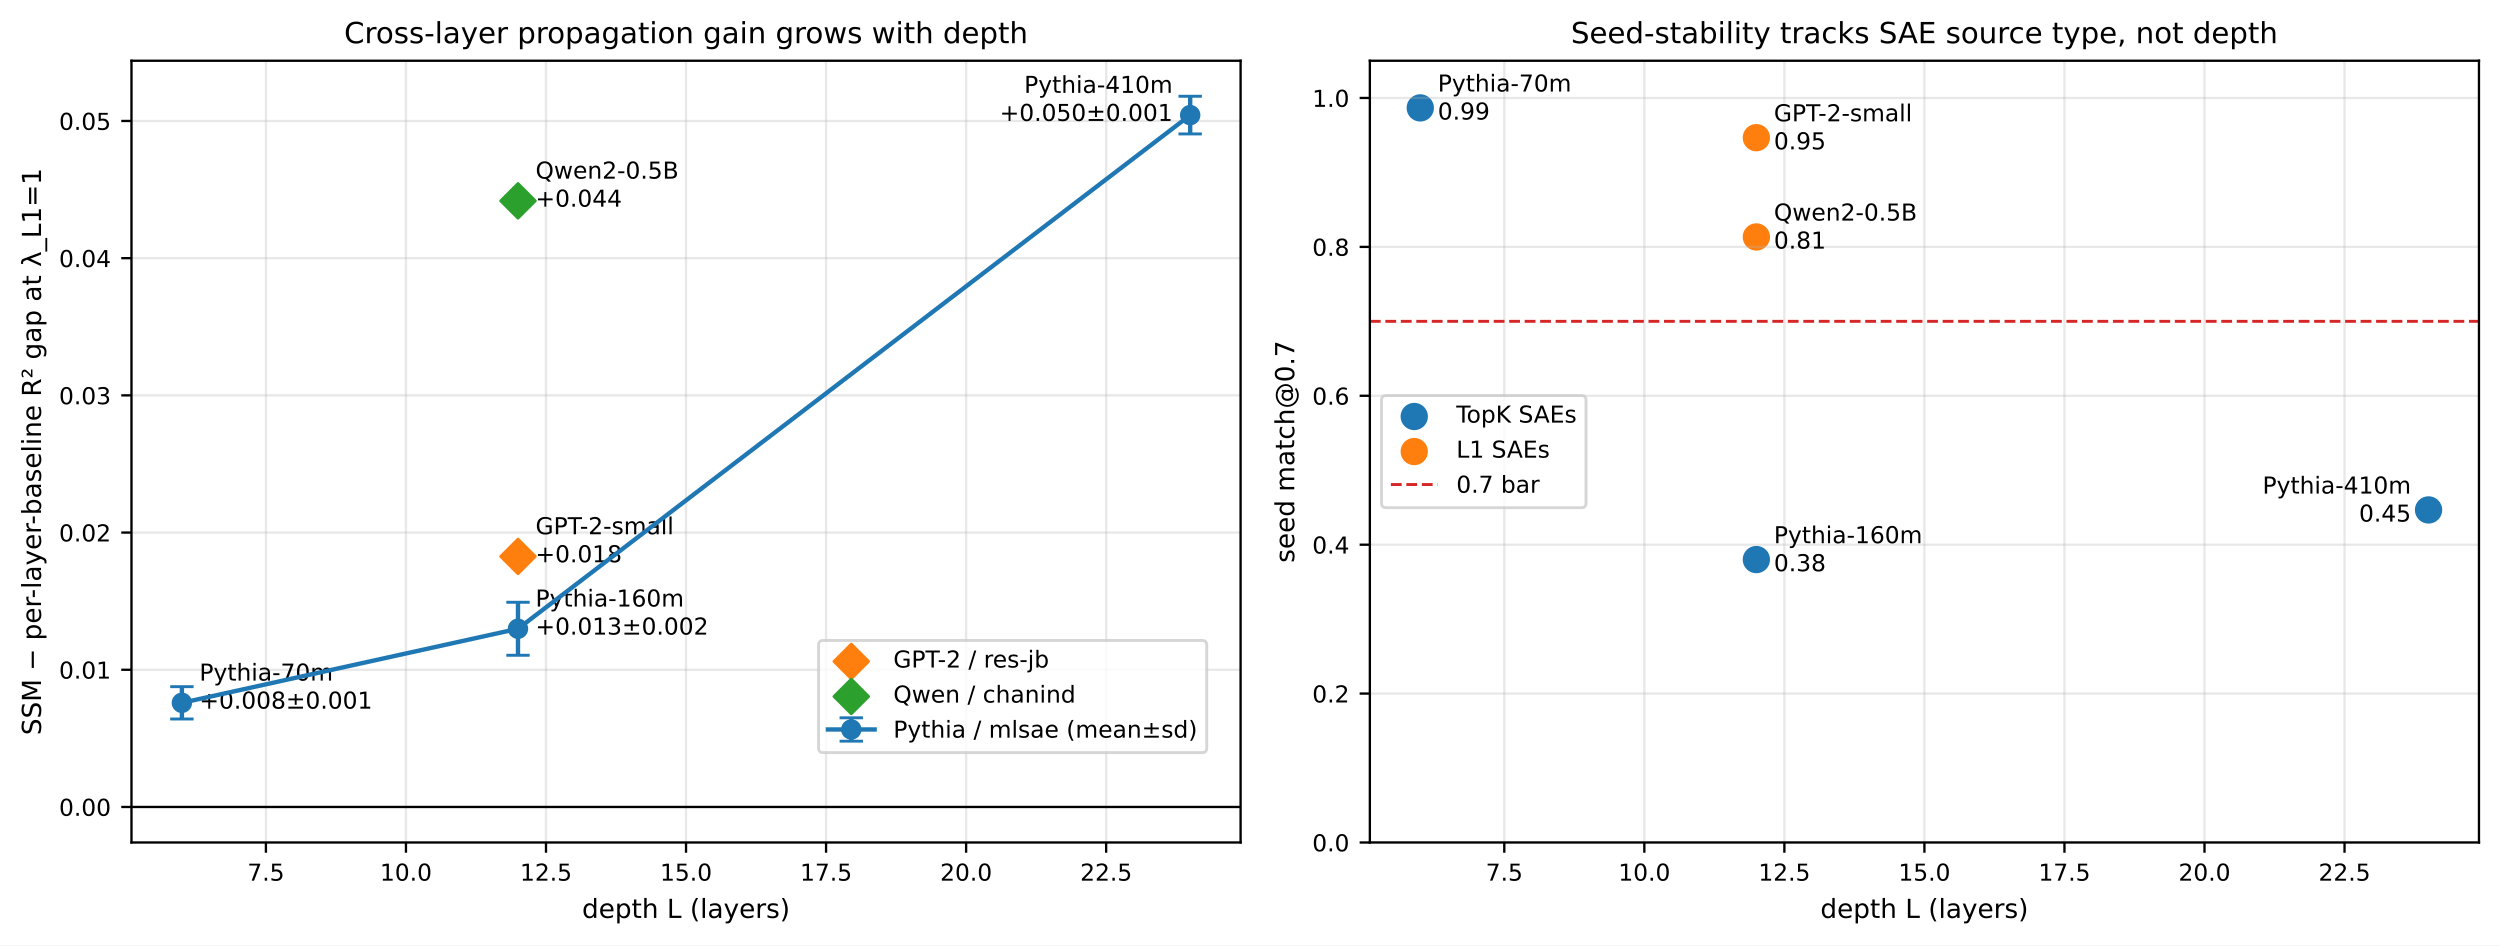
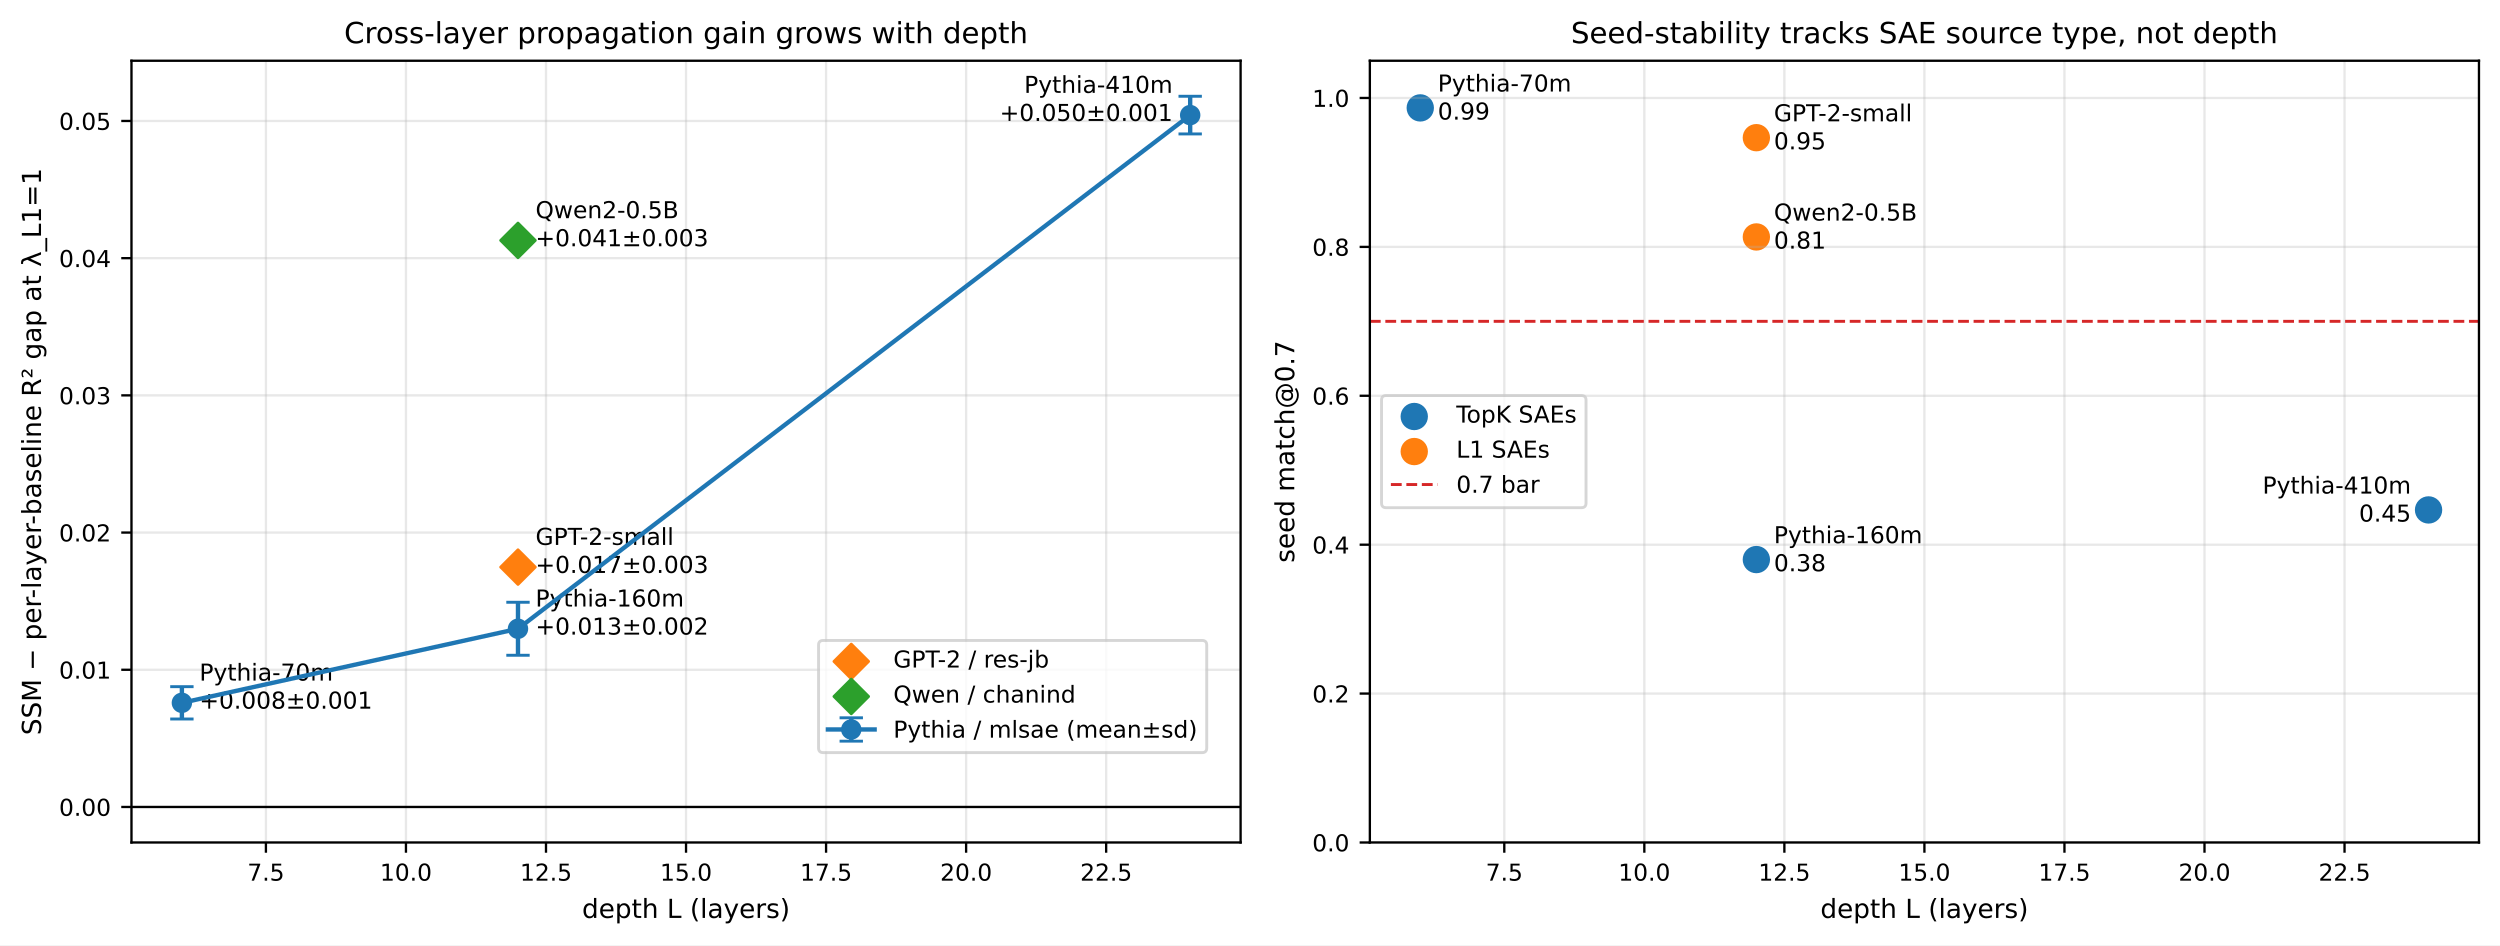
<svg xmlns="http://www.w3.org/2000/svg" xmlns:xlink="http://www.w3.org/1999/xlink" width="855.924pt" height="323.639pt" viewBox="0 0 855.924 323.639" version="1.1">
  <defs>
    <style type="text/css">*{stroke-linejoin: round; stroke-linecap: butt}</style>
  </defs>
  <g id="figure_1">
    <g id="patch_1">
      <path d="M 0 323.639  L 855.924 323.639  L 855.924 0  L 0 0  z " style="fill: #ffffff" />
    </g>
    <g id="axes_1">
      <g id="patch_2">
        <path d="M 45.013 288.439  L 424.742 288.439  L 424.742 20.798  L 45.013 20.798  z " style="fill: #ffffff" />
      </g>
      <g id="matplotlib.axis_1">
        <g id="xtick_1">
          <g id="line2d_1">
            <path d="M 91.041 288.439  L 91.041 20.798  " clip-path="url(#pa5ea09bfef)" style="fill: none; stroke: #b0b0b0; stroke-opacity: 0.3; stroke-width: 0.8; stroke-linecap: square" />
          </g>
          <g id="line2d_2">
            <defs>
              <path id="m513581c044" d="M 0 0  L 0 3.5  " style="stroke: #000000; stroke-width: 0.8" />
            </defs>
            <g>
              <use xlink:href="#m513581c044" x="91.041" y="288.439" style="stroke: #000000; stroke-width: 0.8" />
            </g>
          </g>
          <g id="text_1">
            <text style="font-size: 8px; font-family: 'DejaVu Sans', 'Bitstream Vera Sans', 'Computer Modern Sans Serif', 'Lucida Grande', 'Verdana', 'Geneva', 'Lucid', 'Arial', 'Helvetica', 'Avant Garde', sans-serif; text-anchor: middle" x="91.041" y="301.517" transform="rotate(-0 91.04094 301.5168)">7.5</text>
          </g>
        </g>
        <g id="xtick_2">
          <g id="line2d_3">
            <path d="M 138.986 288.439  L 138.986 20.798  " clip-path="url(#pa5ea09bfef)" style="fill: none; stroke: #b0b0b0; stroke-opacity: 0.3; stroke-width: 0.8; stroke-linecap: square" />
          </g>
          <g id="line2d_4">
            <g>
              <use xlink:href="#m513581c044" x="138.986" y="288.439" style="stroke: #000000; stroke-width: 0.8" />
            </g>
          </g>
          <g id="text_2">
            <text style="font-size: 8px; font-family: 'DejaVu Sans', 'Bitstream Vera Sans', 'Computer Modern Sans Serif', 'Lucida Grande', 'Verdana', 'Geneva', 'Lucid', 'Arial', 'Helvetica', 'Avant Garde', sans-serif; text-anchor: middle" x="138.986" y="301.517" transform="rotate(-0 138.9865 301.5168)">10.0</text>
          </g>
        </g>
        <g id="xtick_3">
          <g id="line2d_5">
            <path d="M 186.932 288.439  L 186.932 20.798  " clip-path="url(#pa5ea09bfef)" style="fill: none; stroke: #b0b0b0; stroke-opacity: 0.3; stroke-width: 0.8; stroke-linecap: square" />
          </g>
          <g id="line2d_6">
            <g>
              <use xlink:href="#m513581c044" x="186.932" y="288.439" style="stroke: #000000; stroke-width: 0.8" />
            </g>
          </g>
          <g id="text_3">
            <text style="font-size: 8px; font-family: 'DejaVu Sans', 'Bitstream Vera Sans', 'Computer Modern Sans Serif', 'Lucida Grande', 'Verdana', 'Geneva', 'Lucid', 'Arial', 'Helvetica', 'Avant Garde', sans-serif; text-anchor: middle" x="186.932" y="301.517" transform="rotate(-0 186.932 301.5168)">12.5</text>
          </g>
        </g>
        <g id="xtick_4">
          <g id="line2d_7">
            <path d="M 234.878 288.439  L 234.878 20.798  " clip-path="url(#pa5ea09bfef)" style="fill: none; stroke: #b0b0b0; stroke-opacity: 0.3; stroke-width: 0.8; stroke-linecap: square" />
          </g>
          <g id="line2d_8">
            <g>
              <use xlink:href="#m513581c044" x="234.878" y="288.439" style="stroke: #000000; stroke-width: 0.8" />
            </g>
          </g>
          <g id="text_4">
            <text style="font-size: 8px; font-family: 'DejaVu Sans', 'Bitstream Vera Sans', 'Computer Modern Sans Serif', 'Lucida Grande', 'Verdana', 'Geneva', 'Lucid', 'Arial', 'Helvetica', 'Avant Garde', sans-serif; text-anchor: middle" x="234.878" y="301.517" transform="rotate(-0 234.8776 301.5168)">15.0</text>
          </g>
        </g>
        <g id="xtick_5">
          <g id="line2d_9">
            <path d="M 282.823 288.439  L 282.823 20.798  " clip-path="url(#pa5ea09bfef)" style="fill: none; stroke: #b0b0b0; stroke-opacity: 0.3; stroke-width: 0.8; stroke-linecap: square" />
          </g>
          <g id="line2d_10">
            <g>
              <use xlink:href="#m513581c044" x="282.823" y="288.439" style="stroke: #000000; stroke-width: 0.8" />
            </g>
          </g>
          <g id="text_5">
            <text style="font-size: 8px; font-family: 'DejaVu Sans', 'Bitstream Vera Sans', 'Computer Modern Sans Serif', 'Lucida Grande', 'Verdana', 'Geneva', 'Lucid', 'Arial', 'Helvetica', 'Avant Garde', sans-serif; text-anchor: middle" x="282.823" y="301.517" transform="rotate(-0 282.8232 301.5168)">17.5</text>
          </g>
        </g>
        <g id="xtick_6">
          <g id="line2d_11">
            <path d="M 330.769 288.439  L 330.769 20.798  " clip-path="url(#pa5ea09bfef)" style="fill: none; stroke: #b0b0b0; stroke-opacity: 0.3; stroke-width: 0.8; stroke-linecap: square" />
          </g>
          <g id="line2d_12">
            <g>
              <use xlink:href="#m513581c044" x="330.769" y="288.439" style="stroke: #000000; stroke-width: 0.8" />
            </g>
          </g>
          <g id="text_6">
            <text style="font-size: 8px; font-family: 'DejaVu Sans', 'Bitstream Vera Sans', 'Computer Modern Sans Serif', 'Lucida Grande', 'Verdana', 'Geneva', 'Lucid', 'Arial', 'Helvetica', 'Avant Garde', sans-serif; text-anchor: middle" x="330.769" y="301.517" transform="rotate(-0 330.7687 301.5168)">20.0</text>
          </g>
        </g>
        <g id="xtick_7">
          <g id="line2d_13">
            <path d="M 378.714 288.439  L 378.714 20.798  " clip-path="url(#pa5ea09bfef)" style="fill: none; stroke: #b0b0b0; stroke-opacity: 0.3; stroke-width: 0.8; stroke-linecap: square" />
          </g>
          <g id="line2d_14">
            <g>
              <use xlink:href="#m513581c044" x="378.714" y="288.439" style="stroke: #000000; stroke-width: 0.8" />
            </g>
          </g>
          <g id="text_7">
            <text style="font-size: 8px; font-family: 'DejaVu Sans', 'Bitstream Vera Sans', 'Computer Modern Sans Serif', 'Lucida Grande', 'Verdana', 'Geneva', 'Lucid', 'Arial', 'Helvetica', 'Avant Garde', sans-serif; text-anchor: middle" x="378.714" y="301.517" transform="rotate(-0 378.7143 301.5168)">22.5</text>
          </g>
        </g>
        <g id="text_8">
          <text style="font-size: 9px; font-family: 'DejaVu Sans', 'Bitstream Vera Sans', 'Computer Modern Sans Serif', 'Lucida Grande', 'Verdana', 'Geneva', 'Lucid', 'Arial', 'Helvetica', 'Avant Garde', sans-serif; text-anchor: middle" x="234.878" y="314.277" transform="rotate(-0 234.8776 314.2773)">depth L (layers)</text>
        </g>
      </g>
      <g id="matplotlib.axis_2">
        <g id="ytick_1">
          <g id="line2d_15">
            <path d="M 45.013 276.273  L 424.742 276.273  " clip-path="url(#pa5ea09bfef)" style="fill: none; stroke: #b0b0b0; stroke-opacity: 0.3; stroke-width: 0.8; stroke-linecap: square" />
          </g>
          <g id="line2d_16">
            <defs>
              <path id="m32dd1cf0d6" d="M 0 0  L -3.5 0  " style="stroke: #000000; stroke-width: 0.8" />
            </defs>
            <g>
              <use xlink:href="#m32dd1cf0d6" x="45.013" y="276.273" style="stroke: #000000; stroke-width: 0.8" />
            </g>
          </g>
          <g id="text_9">
            <text style="font-size: 8px; font-family: 'DejaVu Sans', 'Bitstream Vera Sans', 'Computer Modern Sans Serif', 'Lucida Grande', 'Verdana', 'Geneva', 'Lucid', 'Arial', 'Helvetica', 'Avant Garde', sans-serif; text-anchor: end" x="38.013" y="279.312" transform="rotate(-0 38.0132 279.3123)">0.00</text>
          </g>
        </g>
        <g id="ytick_2">
          <g id="line2d_17">
            <path d="M 45.013 229.303  L 424.742 229.303  " clip-path="url(#pa5ea09bfef)" style="fill: none; stroke: #b0b0b0; stroke-opacity: 0.3; stroke-width: 0.8; stroke-linecap: square" />
          </g>
          <g id="line2d_18">
            <g>
              <use xlink:href="#m32dd1cf0d6" x="45.013" y="229.303" style="stroke: #000000; stroke-width: 0.8" />
            </g>
          </g>
          <g id="text_10">
            <text style="font-size: 8px; font-family: 'DejaVu Sans', 'Bitstream Vera Sans', 'Computer Modern Sans Serif', 'Lucida Grande', 'Verdana', 'Geneva', 'Lucid', 'Arial', 'Helvetica', 'Avant Garde', sans-serif; text-anchor: end" x="38.013" y="232.342" transform="rotate(-0 38.0132 232.3422)">0.01</text>
          </g>
        </g>
        <g id="ytick_3">
          <g id="line2d_19">
            <path d="M 45.013 182.333  L 424.742 182.333  " clip-path="url(#pa5ea09bfef)" style="fill: none; stroke: #b0b0b0; stroke-opacity: 0.3; stroke-width: 0.8; stroke-linecap: square" />
          </g>
          <g id="line2d_20">
            <g>
              <use xlink:href="#m32dd1cf0d6" x="45.013" y="182.333" style="stroke: #000000; stroke-width: 0.8" />
            </g>
          </g>
          <g id="text_11">
            <text style="font-size: 8px; font-family: 'DejaVu Sans', 'Bitstream Vera Sans', 'Computer Modern Sans Serif', 'Lucida Grande', 'Verdana', 'Geneva', 'Lucid', 'Arial', 'Helvetica', 'Avant Garde', sans-serif; text-anchor: end" x="38.013" y="185.372" transform="rotate(-0 38.0132 185.3722)">0.02</text>
          </g>
        </g>
        <g id="ytick_4">
          <g id="line2d_21">
            <path d="M 45.013 135.363  L 424.742 135.363  " clip-path="url(#pa5ea09bfef)" style="fill: none; stroke: #b0b0b0; stroke-opacity: 0.3; stroke-width: 0.8; stroke-linecap: square" />
          </g>
          <g id="line2d_22">
            <g>
              <use xlink:href="#m32dd1cf0d6" x="45.013" y="135.363" style="stroke: #000000; stroke-width: 0.8" />
            </g>
          </g>
          <g id="text_12">
            <text style="font-size: 8px; font-family: 'DejaVu Sans', 'Bitstream Vera Sans', 'Computer Modern Sans Serif', 'Lucida Grande', 'Verdana', 'Geneva', 'Lucid', 'Arial', 'Helvetica', 'Avant Garde', sans-serif; text-anchor: end" x="38.013" y="138.402" transform="rotate(-0 38.0132 138.4022)">0.03</text>
          </g>
        </g>
        <g id="ytick_5">
          <g id="line2d_23">
            <path d="M 45.013 88.393  L 424.742 88.393  " clip-path="url(#pa5ea09bfef)" style="fill: none; stroke: #b0b0b0; stroke-opacity: 0.3; stroke-width: 0.8; stroke-linecap: square" />
          </g>
          <g id="line2d_24">
            <g>
              <use xlink:href="#m32dd1cf0d6" x="45.013" y="88.393" style="stroke: #000000; stroke-width: 0.8" />
            </g>
          </g>
          <g id="text_13">
            <text style="font-size: 8px; font-family: 'DejaVu Sans', 'Bitstream Vera Sans', 'Computer Modern Sans Serif', 'Lucida Grande', 'Verdana', 'Geneva', 'Lucid', 'Arial', 'Helvetica', 'Avant Garde', sans-serif; text-anchor: end" x="38.013" y="91.432" transform="rotate(-0 38.0132 91.43219)">0.04</text>
          </g>
        </g>
        <g id="ytick_6">
          <g id="line2d_25">
            <path d="M 45.013 41.423  L 424.742 41.423  " clip-path="url(#pa5ea09bfef)" style="fill: none; stroke: #b0b0b0; stroke-opacity: 0.3; stroke-width: 0.8; stroke-linecap: square" />
          </g>
          <g id="line2d_26">
            <g>
              <use xlink:href="#m32dd1cf0d6" x="45.013" y="41.423" style="stroke: #000000; stroke-width: 0.8" />
            </g>
          </g>
          <g id="text_14">
            <text style="font-size: 8px; font-family: 'DejaVu Sans', 'Bitstream Vera Sans', 'Computer Modern Sans Serif', 'Lucida Grande', 'Verdana', 'Geneva', 'Lucid', 'Arial', 'Helvetica', 'Avant Garde', sans-serif; text-anchor: end" x="38.013" y="44.462" transform="rotate(-0 38.0132 44.46216)">0.05</text>
          </g>
        </g>
        <g id="text_15">
          <text style="font-size: 9px; font-family: 'DejaVu Sans', 'Bitstream Vera Sans', 'Computer Modern Sans Serif', 'Lucida Grande', 'Verdana', 'Geneva', 'Lucid', 'Arial', 'Helvetica', 'Avant Garde', sans-serif; text-anchor: middle" x="14.039" y="154.619" transform="rotate(-90 14.03859 154.6186)">SSM − per-layer-baseline R² gap at λ_L1=1</text>
        </g>
      </g>
      <g id="line2d_27">
        <path d="M 45.013 276.273  L 424.742 276.273  " clip-path="url(#pa5ea09bfef)" style="fill: none; stroke: #000000; stroke-width: 0.8; stroke-linecap: square" />
      </g>
      <g id="patch_3">
        <path d="M 45.013 288.439  L 45.013 20.798  " style="fill: none; stroke: #000000; stroke-width: 0.8; stroke-linejoin: miter; stroke-linecap: square" />
      </g>
      <g id="patch_4">
        <path d="M 424.742 288.439  L 424.742 20.798  " style="fill: none; stroke: #000000; stroke-width: 0.8; stroke-linejoin: miter; stroke-linecap: square" />
      </g>
      <g id="patch_5">
        <path d="M 45.013 288.439  L 424.742 288.439  " style="fill: none; stroke: #000000; stroke-width: 0.8; stroke-linejoin: miter; stroke-linecap: square" />
      </g>
      <g id="patch_6">
        <path d="M 45.013 20.798  L 424.742 20.798  " style="fill: none; stroke: #000000; stroke-width: 0.8; stroke-linejoin: miter; stroke-linecap: square" />
      </g>
      <g id="LineCollection_1">
        <path d="M 62.274 246.16  L 62.274 235.085  " clip-path="url(#pa5ea09bfef)" style="fill: none; stroke: #1f77b4; stroke-width: 1.5" />
        <path d="M 177.343 224.342  L 177.343 206.193  " clip-path="url(#pa5ea09bfef)" style="fill: none; stroke: #1f77b4; stroke-width: 1.5" />
        <path d="M 407.482 45.85  L 407.482 32.964  " clip-path="url(#pa5ea09bfef)" style="fill: none; stroke: #1f77b4; stroke-width: 1.5" />
      </g>
      <g id="line2d_28">
        <defs>
          <path id="m0ebf2814c3" d="M 4 0  L -4 -0  " style="stroke: #1f77b4" />
        </defs>
        <g clip-path="url(#pa5ea09bfef)">
          <use xlink:href="#m0ebf2814c3" x="62.274" y="246.16" style="fill: #1f77b4; stroke: #1f77b4" />
          <use xlink:href="#m0ebf2814c3" x="177.343" y="224.342" style="fill: #1f77b4; stroke: #1f77b4" />
          <use xlink:href="#m0ebf2814c3" x="407.482" y="45.85" style="fill: #1f77b4; stroke: #1f77b4" />
        </g>
      </g>
      <g id="line2d_29">
        <g clip-path="url(#pa5ea09bfef)">
          <use xlink:href="#m0ebf2814c3" x="62.274" y="235.085" style="fill: #1f77b4; stroke: #1f77b4" />
          <use xlink:href="#m0ebf2814c3" x="177.343" y="206.193" style="fill: #1f77b4; stroke: #1f77b4" />
          <use xlink:href="#m0ebf2814c3" x="407.482" y="32.964" style="fill: #1f77b4; stroke: #1f77b4" />
        </g>
      </g>
      <g id="text_16">
        <text style="font-size: 8px; font-family: 'DejaVu Sans', 'Bitstream Vera Sans', 'Computer Modern Sans Serif', 'Lucida Grande', 'Verdana', 'Geneva', 'Lucid', 'Arial', 'Helvetica', 'Avant Garde', sans-serif" transform="translate(68.2736 233.0206)">Pythia-70m</text>
        <text style="font-size: 8px; font-family: 'DejaVu Sans', 'Bitstream Vera Sans', 'Computer Modern Sans Serif', 'Lucida Grande', 'Verdana', 'Geneva', 'Lucid', 'Arial', 'Helvetica', 'Avant Garde', sans-serif" transform="translate(68.2736 242.6222)">+0.008±0.001</text>
      </g>
      <g id="text_17">
-         <text style="font-size: 8px; font-family: 'DejaVu Sans', 'Bitstream Vera Sans', 'Computer Modern Sans Serif', 'Lucida Grande', 'Verdana', 'Geneva', 'Lucid', 'Arial', 'Helvetica', 'Avant Garde', sans-serif" transform="translate(183.3429 182.9093)">GPT-2-small</text>
-         <text style="font-size: 8px; font-family: 'DejaVu Sans', 'Bitstream Vera Sans', 'Computer Modern Sans Serif', 'Lucida Grande', 'Verdana', 'Geneva', 'Lucid', 'Arial', 'Helvetica', 'Avant Garde', sans-serif" transform="translate(183.3429 192.5109)">+0.018</text>
+         <text style="font-size: 8px; font-family: 'DejaVu Sans', 'Bitstream Vera Sans', 'Computer Modern Sans Serif', 'Lucida Grande', 'Verdana', 'Geneva', 'Lucid', 'Arial', 'Helvetica', 'Avant Garde', sans-serif" transform="translate(183.3429 186.5589)">GPT-2-small</text>
+         <text style="font-size: 8px; font-family: 'DejaVu Sans', 'Bitstream Vera Sans', 'Computer Modern Sans Serif', 'Lucida Grande', 'Verdana', 'Geneva', 'Lucid', 'Arial', 'Helvetica', 'Avant Garde', sans-serif" transform="translate(183.3429 196.1605)">+0.017±0.003</text>
      </g>
      <g id="text_18">
        <text style="font-size: 8px; font-family: 'DejaVu Sans', 'Bitstream Vera Sans', 'Computer Modern Sans Serif', 'Lucida Grande', 'Verdana', 'Geneva', 'Lucid', 'Arial', 'Helvetica', 'Avant Garde', sans-serif" transform="translate(183.3429 207.666)">Pythia-160m</text>
        <text style="font-size: 8px; font-family: 'DejaVu Sans', 'Bitstream Vera Sans', 'Computer Modern Sans Serif', 'Lucida Grande', 'Verdana', 'Geneva', 'Lucid', 'Arial', 'Helvetica', 'Avant Garde', sans-serif" transform="translate(183.3429 217.2676)">+0.013±0.002</text>
      </g>
      <g id="text_19">
-         <text style="font-size: 8px; font-family: 'DejaVu Sans', 'Bitstream Vera Sans', 'Computer Modern Sans Serif', 'Lucida Grande', 'Verdana', 'Geneva', 'Lucid', 'Arial', 'Helvetica', 'Avant Garde', sans-serif" transform="translate(183.3429 61.1647)">Qwen2-0.5B</text>
-         <text style="font-size: 8px; font-family: 'DejaVu Sans', 'Bitstream Vera Sans', 'Computer Modern Sans Serif', 'Lucida Grande', 'Verdana', 'Geneva', 'Lucid', 'Arial', 'Helvetica', 'Avant Garde', sans-serif" transform="translate(183.3429 70.76626)">+0.044</text>
+         <text style="font-size: 8px; font-family: 'DejaVu Sans', 'Bitstream Vera Sans', 'Computer Modern Sans Serif', 'Lucida Grande', 'Verdana', 'Geneva', 'Lucid', 'Arial', 'Helvetica', 'Avant Garde', sans-serif" transform="translate(183.3429 74.70632)">Qwen2-0.5B</text>
+         <text style="font-size: 8px; font-family: 'DejaVu Sans', 'Bitstream Vera Sans', 'Computer Modern Sans Serif', 'Lucida Grande', 'Verdana', 'Geneva', 'Lucid', 'Arial', 'Helvetica', 'Avant Garde', sans-serif" transform="translate(183.3429 84.30788)">+0.041±0.003</text>
      </g>
      <g id="text_20">
        <text style="font-size: 8px; font-family: 'DejaVu Sans', 'Bitstream Vera Sans', 'Computer Modern Sans Serif', 'Lucida Grande', 'Verdana', 'Geneva', 'Lucid', 'Arial', 'Helvetica', 'Avant Garde', sans-serif" transform="translate(350.6429 31.80562)">Pythia-410m</text>
        <text style="font-size: 8px; font-family: 'DejaVu Sans', 'Bitstream Vera Sans', 'Computer Modern Sans Serif', 'Lucida Grande', 'Verdana', 'Geneva', 'Lucid', 'Arial', 'Helvetica', 'Avant Garde', sans-serif" transform="translate(342.2691 41.40718)">+0.050±0.001</text>
      </g>
      <g id="text_21">
        <text style="font-size: 10px; font-family: 'DejaVu Sans', 'Bitstream Vera Sans', 'Computer Modern Sans Serif', 'Lucida Grande', 'Verdana', 'Geneva', 'Lucid', 'Arial', 'Helvetica', 'Avant Garde', sans-serif; text-anchor: middle" x="234.878" y="14.798" transform="rotate(-0 234.8776 14.79844)">Cross-layer propagation gain grows with depth</text>
      </g>
      <g id="line2d_30">
        <path d="M 62.274 240.622  L 177.343 215.268  L 407.482 39.407  " clip-path="url(#pa5ea09bfef)" style="fill: none; stroke: #1f77b4; stroke-width: 1.5; stroke-linecap: square" />
        <defs>
          <path id="m7bdcd54610" d="M 0 3  C 0.796 3 1.559 2.684 2.121 2.121  C 2.684 1.559 3 0.796 3 0  C 3 -0.796 2.684 -1.559 2.121 -2.121  C 1.559 -2.684 0.796 -3 0 -3  C -0.796 -3 -1.559 -2.684 -2.121 -2.121  C -2.684 -1.559 -3 -0.796 -3 0  C -3 0.796 -2.684 1.559 -2.121 2.121  C -1.559 2.684 -0.796 3 0 3  z " style="stroke: #1f77b4" />
        </defs>
        <g clip-path="url(#pa5ea09bfef)">
          <use xlink:href="#m7bdcd54610" x="62.274" y="240.622" style="fill: #1f77b4; stroke: #1f77b4" />
          <use xlink:href="#m7bdcd54610" x="177.343" y="215.268" style="fill: #1f77b4; stroke: #1f77b4" />
          <use xlink:href="#m7bdcd54610" x="407.482" y="39.407" style="fill: #1f77b4; stroke: #1f77b4" />
        </g>
      </g>
      <g id="PathCollection_1">
        <defs>
          <path id="m3d00a9c69f" d="M -0 5.916  L 5.916 0  L 0 -5.916  L -5.916 -0  z " style="stroke: #ff7f0e" />
        </defs>
        <g clip-path="url(#pa5ea09bfef)">
-           <use xlink:href="#m3d00a9c69f" x="177.343" y="190.511" style="fill: #ff7f0e; stroke: #ff7f0e" />
+           <use xlink:href="#m3d00a9c69f" x="177.343" y="194.16" style="fill: #ff7f0e; stroke: #ff7f0e" />
        </g>
      </g>
      <g id="PathCollection_2">
        <defs>
          <path id="m84ecd33166" d="M -0 5.916  L 5.916 0  L 0 -5.916  L -5.916 -0  z " style="stroke: #2ca02c" />
        </defs>
        <g clip-path="url(#pa5ea09bfef)">
-           <use xlink:href="#m84ecd33166" x="177.343" y="68.766" style="fill: #2ca02c; stroke: #2ca02c" />
+           <use xlink:href="#m84ecd33166" x="177.343" y="82.308" style="fill: #2ca02c; stroke: #2ca02c" />
        </g>
      </g>
      <g id="legend_1">
        <g id="patch_7">
          <path d="M 281.847 257.675  L 411.547 257.675  Q 413.147 257.675 413.147 256.075  L 413.147 220.873  Q 413.147 219.273 411.547 219.273  L 281.847 219.273  Q 280.247 219.273 280.247 220.873  L 280.247 256.075  Q 280.247 257.675 281.847 257.675  z " style="fill: #ffffff; opacity: 0.8; stroke: #cccccc; stroke-linejoin: miter" />
        </g>
        <g id="PathCollection_3">
          <g>
            <use xlink:href="#m3d00a9c69f" x="291.447" y="226.452" style="fill: #ff7f0e; stroke: #ff7f0e" />
          </g>
        </g>
        <g id="text_22">
          <text style="font-size: 8px; font-family: 'DejaVu Sans', 'Bitstream Vera Sans', 'Computer Modern Sans Serif', 'Lucida Grande', 'Verdana', 'Geneva', 'Lucid', 'Arial', 'Helvetica', 'Avant Garde', sans-serif; text-anchor: start" x="305.847" y="228.552" transform="rotate(-0 305.8474 228.5515)">GPT-2 / res-jb</text>
        </g>
        <g id="PathCollection_4">
          <g>
            <use xlink:href="#m84ecd33166" x="291.447" y="238.452" style="fill: #2ca02c; stroke: #2ca02c" />
          </g>
        </g>
        <g id="text_23">
          <text style="font-size: 8px; font-family: 'DejaVu Sans', 'Bitstream Vera Sans', 'Computer Modern Sans Serif', 'Lucida Grande', 'Verdana', 'Geneva', 'Lucid', 'Arial', 'Helvetica', 'Avant Garde', sans-serif; text-anchor: start" x="305.847" y="240.552" transform="rotate(-0 305.8474 240.5521)">Qwen / chanind</text>
        </g>
        <g id="LineCollection_2">
          <path d="M 291.447 253.753  L 291.447 245.753  " style="fill: none; stroke: #1f77b4; stroke-width: 1.5" />
        </g>
        <g id="line2d_31">
          <g>
            <use xlink:href="#m0ebf2814c3" x="291.447" y="253.753" style="fill: #1f77b4; stroke: #1f77b4" />
          </g>
        </g>
        <g id="line2d_32">
          <g>
            <use xlink:href="#m0ebf2814c3" x="291.447" y="245.753" style="fill: #1f77b4; stroke: #1f77b4" />
          </g>
        </g>
        <g id="line2d_33">
          <path d="M 283.447 249.753  L 299.447 249.753  " style="fill: none; stroke: #1f77b4; stroke-width: 1.5; stroke-linecap: square" />
        </g>
        <g id="line2d_34">
          <g>
            <use xlink:href="#m7bdcd54610" x="291.447" y="249.753" style="fill: #1f77b4; stroke: #1f77b4" />
          </g>
        </g>
        <g id="text_24">
          <text style="font-size: 8px; font-family: 'DejaVu Sans', 'Bitstream Vera Sans', 'Computer Modern Sans Serif', 'Lucida Grande', 'Verdana', 'Geneva', 'Lucid', 'Arial', 'Helvetica', 'Avant Garde', sans-serif; text-anchor: start" x="305.847" y="252.553" transform="rotate(-0 305.8474 252.5528)">Pythia / mlsae (mean±sd)</text>
        </g>
      </g>
    </g>
    <g id="axes_2">
      <g id="patch_8">
        <path d="M 468.995 288.439  L 848.724 288.439  L 848.724 20.798  L 468.995 20.798  z " style="fill: #ffffff" />
      </g>
      <g id="PathCollection_5">
        <defs>
          <path id="m6e4ce5ad1b" d="M 0 4.183  C 1.109 4.183 2.174 3.743 2.958 2.958  C 3.743 2.174 4.183 1.109 4.183 0  C 4.183 -1.109 3.743 -2.174 2.958 -2.958  C 2.174 -3.743 1.109 -4.183 0 -4.183  C -1.109 -4.183 -2.174 -3.743 -2.958 -2.958  C -3.743 -2.174 -4.183 -1.109 -4.183 0  C -4.183 1.109 -3.743 2.174 -2.958 2.958  C -2.174 3.743 -1.109 4.183 0 4.183  z " style="stroke: #1f77b4" />
        </defs>
        <g clip-path="url(#p2196a02176)">
          <use xlink:href="#m6e4ce5ad1b" x="486.255" y="36.942" style="fill: #1f77b4; stroke: #1f77b4" />
          <use xlink:href="#m6e4ce5ad1b" x="601.325" y="191.578" style="fill: #1f77b4; stroke: #1f77b4" />
          <use xlink:href="#m6e4ce5ad1b" x="831.463" y="174.585" style="fill: #1f77b4; stroke: #1f77b4" />
        </g>
      </g>
      <g id="PathCollection_6">
        <defs>
          <path id="md97d656ee9" d="M 0 4.183  C 1.109 4.183 2.174 3.743 2.958 2.958  C 3.743 2.174 4.183 1.109 4.183 0  C 4.183 -1.109 3.743 -2.174 2.958 -2.958  C 2.174 -3.743 1.109 -4.183 0 -4.183  C -1.109 -4.183 -2.174 -3.743 -2.958 -2.958  C -3.743 -2.174 -4.183 -1.109 -4.183 0  C -4.183 1.109 -3.743 2.174 -2.958 2.958  C -2.174 3.743 -1.109 4.183 0 4.183  z " style="stroke: #ff7f0e" />
        </defs>
        <g clip-path="url(#p2196a02176)">
          <use xlink:href="#md97d656ee9" x="601.325" y="47.138" style="fill: #ff7f0e; stroke: #ff7f0e" />
          <use xlink:href="#md97d656ee9" x="601.325" y="81.124" style="fill: #ff7f0e; stroke: #ff7f0e" />
        </g>
      </g>
      <g id="matplotlib.axis_3">
        <g id="xtick_8">
          <g id="line2d_35">
            <path d="M 515.023 288.439  L 515.023 20.798  " clip-path="url(#p2196a02176)" style="fill: none; stroke: #b0b0b0; stroke-opacity: 0.3; stroke-width: 0.8; stroke-linecap: square" />
          </g>
          <g id="line2d_36">
            <g>
              <use xlink:href="#m513581c044" x="515.023" y="288.439" style="stroke: #000000; stroke-width: 0.8" />
            </g>
          </g>
          <g id="text_25">
            <text style="font-size: 8px; font-family: 'DejaVu Sans', 'Bitstream Vera Sans', 'Computer Modern Sans Serif', 'Lucida Grande', 'Verdana', 'Geneva', 'Lucid', 'Arial', 'Helvetica', 'Avant Garde', sans-serif; text-anchor: middle" x="515.023" y="301.517" transform="rotate(-0 515.0228 301.5168)">7.5</text>
          </g>
        </g>
        <g id="xtick_9">
          <g id="line2d_37">
            <path d="M 562.968 288.439  L 562.968 20.798  " clip-path="url(#p2196a02176)" style="fill: none; stroke: #b0b0b0; stroke-opacity: 0.3; stroke-width: 0.8; stroke-linecap: square" />
          </g>
          <g id="line2d_38">
            <g>
              <use xlink:href="#m513581c044" x="562.968" y="288.439" style="stroke: #000000; stroke-width: 0.8" />
            </g>
          </g>
          <g id="text_26">
            <text style="font-size: 8px; font-family: 'DejaVu Sans', 'Bitstream Vera Sans', 'Computer Modern Sans Serif', 'Lucida Grande', 'Verdana', 'Geneva', 'Lucid', 'Arial', 'Helvetica', 'Avant Garde', sans-serif; text-anchor: middle" x="562.968" y="301.517" transform="rotate(-0 562.9683 301.5168)">10.0</text>
          </g>
        </g>
        <g id="xtick_10">
          <g id="line2d_39">
            <path d="M 610.914 288.439  L 610.914 20.798  " clip-path="url(#p2196a02176)" style="fill: none; stroke: #b0b0b0; stroke-opacity: 0.3; stroke-width: 0.8; stroke-linecap: square" />
          </g>
          <g id="line2d_40">
            <g>
              <use xlink:href="#m513581c044" x="610.914" y="288.439" style="stroke: #000000; stroke-width: 0.8" />
            </g>
          </g>
          <g id="text_27">
            <text style="font-size: 8px; font-family: 'DejaVu Sans', 'Bitstream Vera Sans', 'Computer Modern Sans Serif', 'Lucida Grande', 'Verdana', 'Geneva', 'Lucid', 'Arial', 'Helvetica', 'Avant Garde', sans-serif; text-anchor: middle" x="610.914" y="301.517" transform="rotate(-0 610.9139 301.5168)">12.5</text>
          </g>
        </g>
        <g id="xtick_11">
          <g id="line2d_41">
            <path d="M 658.859 288.439  L 658.859 20.798  " clip-path="url(#p2196a02176)" style="fill: none; stroke: #b0b0b0; stroke-opacity: 0.3; stroke-width: 0.8; stroke-linecap: square" />
          </g>
          <g id="line2d_42">
            <g>
              <use xlink:href="#m513581c044" x="658.859" y="288.439" style="stroke: #000000; stroke-width: 0.8" />
            </g>
          </g>
          <g id="text_28">
            <text style="font-size: 8px; font-family: 'DejaVu Sans', 'Bitstream Vera Sans', 'Computer Modern Sans Serif', 'Lucida Grande', 'Verdana', 'Geneva', 'Lucid', 'Arial', 'Helvetica', 'Avant Garde', sans-serif; text-anchor: middle" x="658.859" y="301.517" transform="rotate(-0 658.8594 301.5168)">15.0</text>
          </g>
        </g>
        <g id="xtick_12">
          <g id="line2d_43">
            <path d="M 706.805 288.439  L 706.805 20.798  " clip-path="url(#p2196a02176)" style="fill: none; stroke: #b0b0b0; stroke-opacity: 0.3; stroke-width: 0.8; stroke-linecap: square" />
          </g>
          <g id="line2d_44">
            <g>
              <use xlink:href="#m513581c044" x="706.805" y="288.439" style="stroke: #000000; stroke-width: 0.8" />
            </g>
          </g>
          <g id="text_29">
            <text style="font-size: 8px; font-family: 'DejaVu Sans', 'Bitstream Vera Sans', 'Computer Modern Sans Serif', 'Lucida Grande', 'Verdana', 'Geneva', 'Lucid', 'Arial', 'Helvetica', 'Avant Garde', sans-serif; text-anchor: middle" x="706.805" y="301.517" transform="rotate(-0 706.805 301.5168)">17.5</text>
          </g>
        </g>
        <g id="xtick_13">
          <g id="line2d_45">
            <path d="M 754.751 288.439  L 754.751 20.798  " clip-path="url(#p2196a02176)" style="fill: none; stroke: #b0b0b0; stroke-opacity: 0.3; stroke-width: 0.8; stroke-linecap: square" />
          </g>
          <g id="line2d_46">
            <g>
              <use xlink:href="#m513581c044" x="754.751" y="288.439" style="stroke: #000000; stroke-width: 0.8" />
            </g>
          </g>
          <g id="text_30">
            <text style="font-size: 8px; font-family: 'DejaVu Sans', 'Bitstream Vera Sans', 'Computer Modern Sans Serif', 'Lucida Grande', 'Verdana', 'Geneva', 'Lucid', 'Arial', 'Helvetica', 'Avant Garde', sans-serif; text-anchor: middle" x="754.751" y="301.517" transform="rotate(-0 754.7505 301.5168)">20.0</text>
          </g>
        </g>
        <g id="xtick_14">
          <g id="line2d_47">
            <path d="M 802.696 288.439  L 802.696 20.798  " clip-path="url(#p2196a02176)" style="fill: none; stroke: #b0b0b0; stroke-opacity: 0.3; stroke-width: 0.8; stroke-linecap: square" />
          </g>
          <g id="line2d_48">
            <g>
              <use xlink:href="#m513581c044" x="802.696" y="288.439" style="stroke: #000000; stroke-width: 0.8" />
            </g>
          </g>
          <g id="text_31">
            <text style="font-size: 8px; font-family: 'DejaVu Sans', 'Bitstream Vera Sans', 'Computer Modern Sans Serif', 'Lucida Grande', 'Verdana', 'Geneva', 'Lucid', 'Arial', 'Helvetica', 'Avant Garde', sans-serif; text-anchor: middle" x="802.696" y="301.517" transform="rotate(-0 802.6961 301.5168)">22.5</text>
          </g>
        </g>
        <g id="text_32">
          <text style="font-size: 9px; font-family: 'DejaVu Sans', 'Bitstream Vera Sans', 'Computer Modern Sans Serif', 'Lucida Grande', 'Verdana', 'Geneva', 'Lucid', 'Arial', 'Helvetica', 'Avant Garde', sans-serif; text-anchor: middle" x="658.859" y="314.277" transform="rotate(-0 658.8594 314.2773)">depth L (layers)</text>
        </g>
      </g>
      <g id="matplotlib.axis_4">
        <g id="ytick_7">
          <g id="line2d_49">
            <path d="M 468.995 288.439  L 848.724 288.439  " clip-path="url(#p2196a02176)" style="fill: none; stroke: #b0b0b0; stroke-opacity: 0.3; stroke-width: 0.8; stroke-linecap: square" />
          </g>
          <g id="line2d_50">
            <g>
              <use xlink:href="#m32dd1cf0d6" x="468.995" y="288.439" style="stroke: #000000; stroke-width: 0.8" />
            </g>
          </g>
          <g id="text_33">
            <text style="font-size: 8px; font-family: 'DejaVu Sans', 'Bitstream Vera Sans', 'Computer Modern Sans Serif', 'Lucida Grande', 'Verdana', 'Geneva', 'Lucid', 'Arial', 'Helvetica', 'Avant Garde', sans-serif; text-anchor: end" x="461.995" y="291.478" transform="rotate(-0 461.995 291.4777)">0.0</text>
          </g>
        </g>
        <g id="ytick_8">
          <g id="line2d_51">
            <path d="M 468.995 237.46  L 848.724 237.46  " clip-path="url(#p2196a02176)" style="fill: none; stroke: #b0b0b0; stroke-opacity: 0.3; stroke-width: 0.8; stroke-linecap: square" />
          </g>
          <g id="line2d_52">
            <g>
              <use xlink:href="#m32dd1cf0d6" x="468.995" y="237.46" style="stroke: #000000; stroke-width: 0.8" />
            </g>
          </g>
          <g id="text_34">
            <text style="font-size: 8px; font-family: 'DejaVu Sans', 'Bitstream Vera Sans', 'Computer Modern Sans Serif', 'Lucida Grande', 'Verdana', 'Geneva', 'Lucid', 'Arial', 'Helvetica', 'Avant Garde', sans-serif; text-anchor: end" x="461.995" y="240.499" transform="rotate(-0 461.995 240.4986)">0.2</text>
          </g>
        </g>
        <g id="ytick_9">
          <g id="line2d_53">
            <path d="M 468.995 186.48  L 848.724 186.48  " clip-path="url(#p2196a02176)" style="fill: none; stroke: #b0b0b0; stroke-opacity: 0.3; stroke-width: 0.8; stroke-linecap: square" />
          </g>
          <g id="line2d_54">
            <g>
              <use xlink:href="#m32dd1cf0d6" x="468.995" y="186.48" style="stroke: #000000; stroke-width: 0.8" />
            </g>
          </g>
          <g id="text_35">
            <text style="font-size: 8px; font-family: 'DejaVu Sans', 'Bitstream Vera Sans', 'Computer Modern Sans Serif', 'Lucida Grande', 'Verdana', 'Geneva', 'Lucid', 'Arial', 'Helvetica', 'Avant Garde', sans-serif; text-anchor: end" x="461.995" y="189.52" transform="rotate(-0 461.995 189.5196)">0.4</text>
          </g>
        </g>
        <g id="ytick_10">
          <g id="line2d_55">
            <path d="M 468.995 135.501  L 848.724 135.501  " clip-path="url(#p2196a02176)" style="fill: none; stroke: #b0b0b0; stroke-opacity: 0.3; stroke-width: 0.8; stroke-linecap: square" />
          </g>
          <g id="line2d_56">
            <g>
              <use xlink:href="#m32dd1cf0d6" x="468.995" y="135.501" style="stroke: #000000; stroke-width: 0.8" />
            </g>
          </g>
          <g id="text_36">
            <text style="font-size: 8px; font-family: 'DejaVu Sans', 'Bitstream Vera Sans', 'Computer Modern Sans Serif', 'Lucida Grande', 'Verdana', 'Geneva', 'Lucid', 'Arial', 'Helvetica', 'Avant Garde', sans-serif; text-anchor: end" x="461.995" y="138.54" transform="rotate(-0 461.995 138.5405)">0.6</text>
          </g>
        </g>
        <g id="ytick_11">
          <g id="line2d_57">
            <path d="M 468.995 84.522  L 848.724 84.522  " clip-path="url(#p2196a02176)" style="fill: none; stroke: #b0b0b0; stroke-opacity: 0.3; stroke-width: 0.8; stroke-linecap: square" />
          </g>
          <g id="line2d_58">
            <g>
              <use xlink:href="#m32dd1cf0d6" x="468.995" y="84.522" style="stroke: #000000; stroke-width: 0.8" />
            </g>
          </g>
          <g id="text_37">
            <text style="font-size: 8px; font-family: 'DejaVu Sans', 'Bitstream Vera Sans', 'Computer Modern Sans Serif', 'Lucida Grande', 'Verdana', 'Geneva', 'Lucid', 'Arial', 'Helvetica', 'Avant Garde', sans-serif; text-anchor: end" x="461.995" y="87.561" transform="rotate(-0 461.995 87.56136)">0.8</text>
          </g>
        </g>
        <g id="ytick_12">
          <g id="line2d_59">
            <path d="M 468.995 33.543  L 848.724 33.543  " clip-path="url(#p2196a02176)" style="fill: none; stroke: #b0b0b0; stroke-opacity: 0.3; stroke-width: 0.8; stroke-linecap: square" />
          </g>
          <g id="line2d_60">
            <g>
              <use xlink:href="#m32dd1cf0d6" x="468.995" y="33.543" style="stroke: #000000; stroke-width: 0.8" />
            </g>
          </g>
          <g id="text_38">
            <text style="font-size: 8px; font-family: 'DejaVu Sans', 'Bitstream Vera Sans', 'Computer Modern Sans Serif', 'Lucida Grande', 'Verdana', 'Geneva', 'Lucid', 'Arial', 'Helvetica', 'Avant Garde', sans-serif; text-anchor: end" x="461.995" y="36.582" transform="rotate(-0 461.995 36.58227)">1.0</text>
          </g>
        </g>
        <g id="text_39">
          <text style="font-size: 9px; font-family: 'DejaVu Sans', 'Bitstream Vera Sans', 'Computer Modern Sans Serif', 'Lucida Grande', 'Verdana', 'Geneva', 'Lucid', 'Arial', 'Helvetica', 'Avant Garde', sans-serif; text-anchor: middle" x="443.11" y="154.619" transform="rotate(-90 443.1104 154.6186)">seed match@0.7</text>
        </g>
      </g>
      <g id="line2d_61">
        <path d="M 468.995 110.012  L 848.724 110.012  " clip-path="url(#p2196a02176)" style="fill: none; stroke-dasharray: 3.7,1.6; stroke-dashoffset: 0; stroke: #d62728" />
      </g>
      <g id="patch_9">
        <path d="M 468.995 288.439  L 468.995 20.798  " style="fill: none; stroke: #000000; stroke-width: 0.8; stroke-linejoin: miter; stroke-linecap: square" />
      </g>
      <g id="patch_10">
        <path d="M 848.724 288.439  L 848.724 20.798  " style="fill: none; stroke: #000000; stroke-width: 0.8; stroke-linejoin: miter; stroke-linecap: square" />
      </g>
      <g id="patch_11">
        <path d="M 468.995 288.439  L 848.724 288.439  " style="fill: none; stroke: #000000; stroke-width: 0.8; stroke-linejoin: miter; stroke-linecap: square" />
      </g>
      <g id="patch_12">
        <path d="M 468.995 20.798  L 848.724 20.798  " style="fill: none; stroke: #000000; stroke-width: 0.8; stroke-linejoin: miter; stroke-linecap: square" />
      </g>
      <g id="text_40">
        <text style="font-size: 8px; font-family: 'DejaVu Sans', 'Bitstream Vera Sans', 'Computer Modern Sans Serif', 'Lucida Grande', 'Verdana', 'Geneva', 'Lucid', 'Arial', 'Helvetica', 'Avant Garde', sans-serif" transform="translate(492.2554 31.34025)">Pythia-70m</text>
        <text style="font-size: 8px; font-family: 'DejaVu Sans', 'Bitstream Vera Sans', 'Computer Modern Sans Serif', 'Lucida Grande', 'Verdana', 'Geneva', 'Lucid', 'Arial', 'Helvetica', 'Avant Garde', sans-serif" transform="translate(492.2554 40.94182)">0.99</text>
      </g>
      <g id="text_41">
        <text style="font-size: 8px; font-family: 'DejaVu Sans', 'Bitstream Vera Sans', 'Computer Modern Sans Serif', 'Lucida Grande', 'Verdana', 'Geneva', 'Lucid', 'Arial', 'Helvetica', 'Avant Garde', sans-serif" transform="translate(607.3248 41.53607)">GPT-2-small</text>
        <text style="font-size: 8px; font-family: 'DejaVu Sans', 'Bitstream Vera Sans', 'Computer Modern Sans Serif', 'Lucida Grande', 'Verdana', 'Geneva', 'Lucid', 'Arial', 'Helvetica', 'Avant Garde', sans-serif" transform="translate(607.3248 51.13764)">0.95</text>
      </g>
      <g id="text_42">
        <text style="font-size: 8px; font-family: 'DejaVu Sans', 'Bitstream Vera Sans', 'Computer Modern Sans Serif', 'Lucida Grande', 'Verdana', 'Geneva', 'Lucid', 'Arial', 'Helvetica', 'Avant Garde', sans-serif" transform="translate(607.3248 185.9768)">Pythia-160m</text>
        <text style="font-size: 8px; font-family: 'DejaVu Sans', 'Bitstream Vera Sans', 'Computer Modern Sans Serif', 'Lucida Grande', 'Verdana', 'Geneva', 'Lucid', 'Arial', 'Helvetica', 'Avant Garde', sans-serif" transform="translate(607.3248 195.5784)">0.38</text>
      </g>
      <g id="text_43">
        <text style="font-size: 8px; font-family: 'DejaVu Sans', 'Bitstream Vera Sans', 'Computer Modern Sans Serif', 'Lucida Grande', 'Verdana', 'Geneva', 'Lucid', 'Arial', 'Helvetica', 'Avant Garde', sans-serif" transform="translate(607.3248 75.52213)">Qwen2-0.5B</text>
        <text style="font-size: 8px; font-family: 'DejaVu Sans', 'Bitstream Vera Sans', 'Computer Modern Sans Serif', 'Lucida Grande', 'Verdana', 'Geneva', 'Lucid', 'Arial', 'Helvetica', 'Avant Garde', sans-serif" transform="translate(607.3248 85.1237)">0.81</text>
      </g>
      <g id="text_44">
        <text style="font-size: 8px; font-family: 'DejaVu Sans', 'Bitstream Vera Sans', 'Computer Modern Sans Serif', 'Lucida Grande', 'Verdana', 'Geneva', 'Lucid', 'Arial', 'Helvetica', 'Avant Garde', sans-serif" transform="translate(774.6247 168.9838)">Pythia-410m</text>
        <text style="font-size: 8px; font-family: 'DejaVu Sans', 'Bitstream Vera Sans', 'Computer Modern Sans Serif', 'Lucida Grande', 'Verdana', 'Geneva', 'Lucid', 'Arial', 'Helvetica', 'Avant Garde', sans-serif" transform="translate(807.6509 178.5854)">0.45</text>
      </g>
      <g id="text_45">
        <text style="font-size: 10px; font-family: 'DejaVu Sans', 'Bitstream Vera Sans', 'Computer Modern Sans Serif', 'Lucida Grande', 'Verdana', 'Geneva', 'Lucid', 'Arial', 'Helvetica', 'Avant Garde', sans-serif; text-anchor: middle" x="658.859" y="14.798" transform="rotate(-0 658.8594 14.79844)">Seed-stability tracks SAE source type, not depth</text>
      </g>
      <g id="legend_2">
        <g id="patch_13">
          <path d="M 474.595 173.819  L 541.408 173.819  Q 543.008 173.819 543.008 172.219  L 543.008 137.018  Q 543.008 135.418 541.408 135.418  L 474.595 135.418  Q 472.995 135.418 472.995 137.018  L 472.995 172.219  Q 472.995 173.819 474.595 173.819  z " style="fill: #ffffff; opacity: 0.8; stroke: #cccccc; stroke-linejoin: miter" />
        </g>
        <g id="PathCollection_7">
          <g>
            <use xlink:href="#m6e4ce5ad1b" x="484.195" y="142.596" style="fill: #1f77b4; stroke: #1f77b4" />
          </g>
        </g>
        <g id="text_46">
          <text style="font-size: 8px; font-family: 'DejaVu Sans', 'Bitstream Vera Sans', 'Computer Modern Sans Serif', 'Lucida Grande', 'Verdana', 'Geneva', 'Lucid', 'Arial', 'Helvetica', 'Avant Garde', sans-serif; text-anchor: start" x="498.595" y="144.696" transform="rotate(-0 498.595 144.6964)">TopK SAEs</text>
        </g>
        <g id="PathCollection_8">
          <g>
            <use xlink:href="#md97d656ee9" x="484.195" y="154.597" style="fill: #ff7f0e; stroke: #ff7f0e" />
          </g>
        </g>
        <g id="text_47">
          <text style="font-size: 8px; font-family: 'DejaVu Sans', 'Bitstream Vera Sans', 'Computer Modern Sans Serif', 'Lucida Grande', 'Verdana', 'Geneva', 'Lucid', 'Arial', 'Helvetica', 'Avant Garde', sans-serif; text-anchor: start" x="498.595" y="156.697" transform="rotate(-0 498.595 156.697)">L1 SAEs</text>
        </g>
        <g id="line2d_62">
          <path d="M 476.195 165.898  L 484.195 165.898  L 492.195 165.898  " style="fill: none; stroke-dasharray: 3.7,1.6; stroke-dashoffset: 0; stroke: #d62728" />
        </g>
        <g id="text_48">
          <text style="font-size: 8px; font-family: 'DejaVu Sans', 'Bitstream Vera Sans', 'Computer Modern Sans Serif', 'Lucida Grande', 'Verdana', 'Geneva', 'Lucid', 'Arial', 'Helvetica', 'Avant Garde', sans-serif; text-anchor: start" x="498.595" y="168.698" transform="rotate(-0 498.595 168.6976)">0.7 bar</text>
        </g>
      </g>
    </g>
  </g>
  <defs>
    <clipPath id="pa5ea09bfef">
      <rect x="45.013" y="20.798" width="379.729" height="267.64" />
    </clipPath>
    <clipPath id="p2196a02176">
      <rect x="468.995" y="20.798" width="379.729" height="267.64" />
    </clipPath>
  </defs>
</svg>
